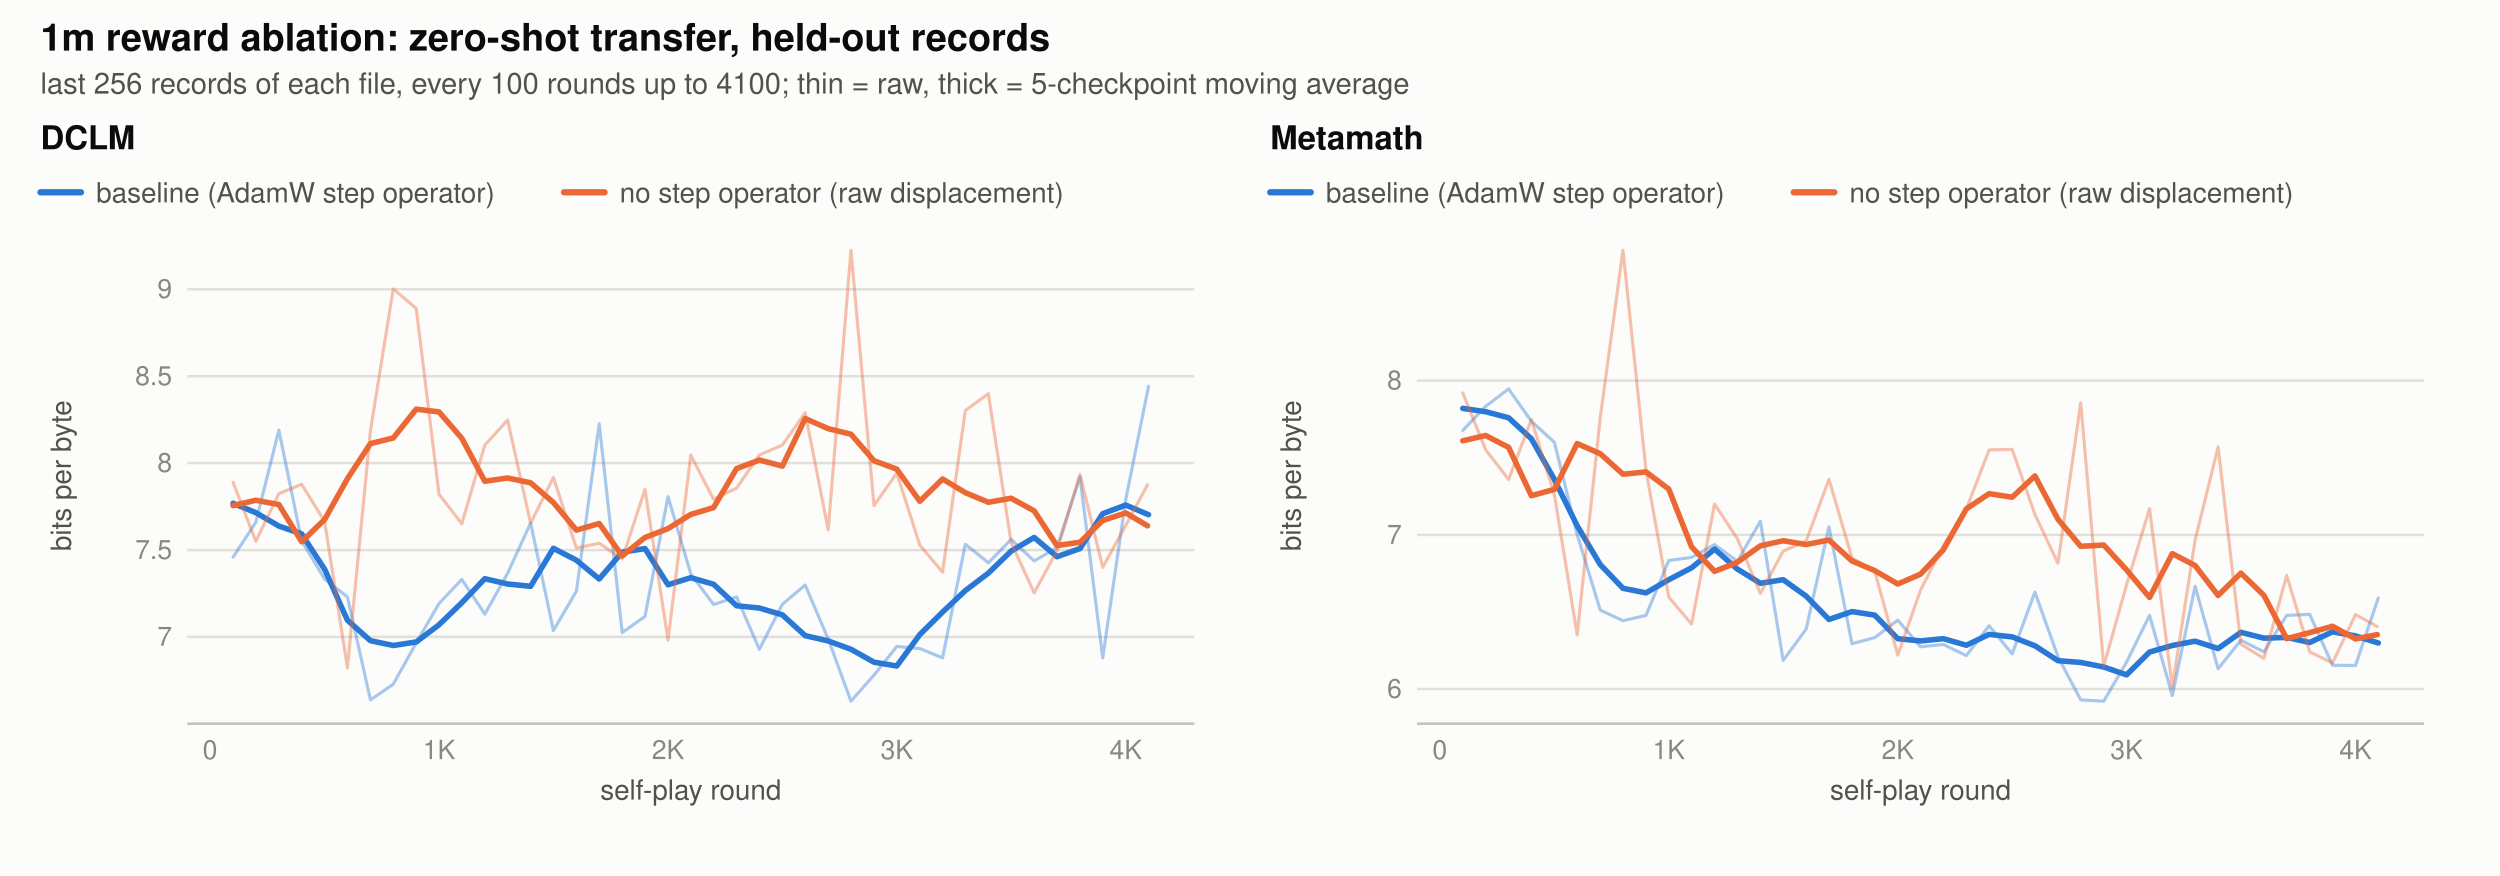
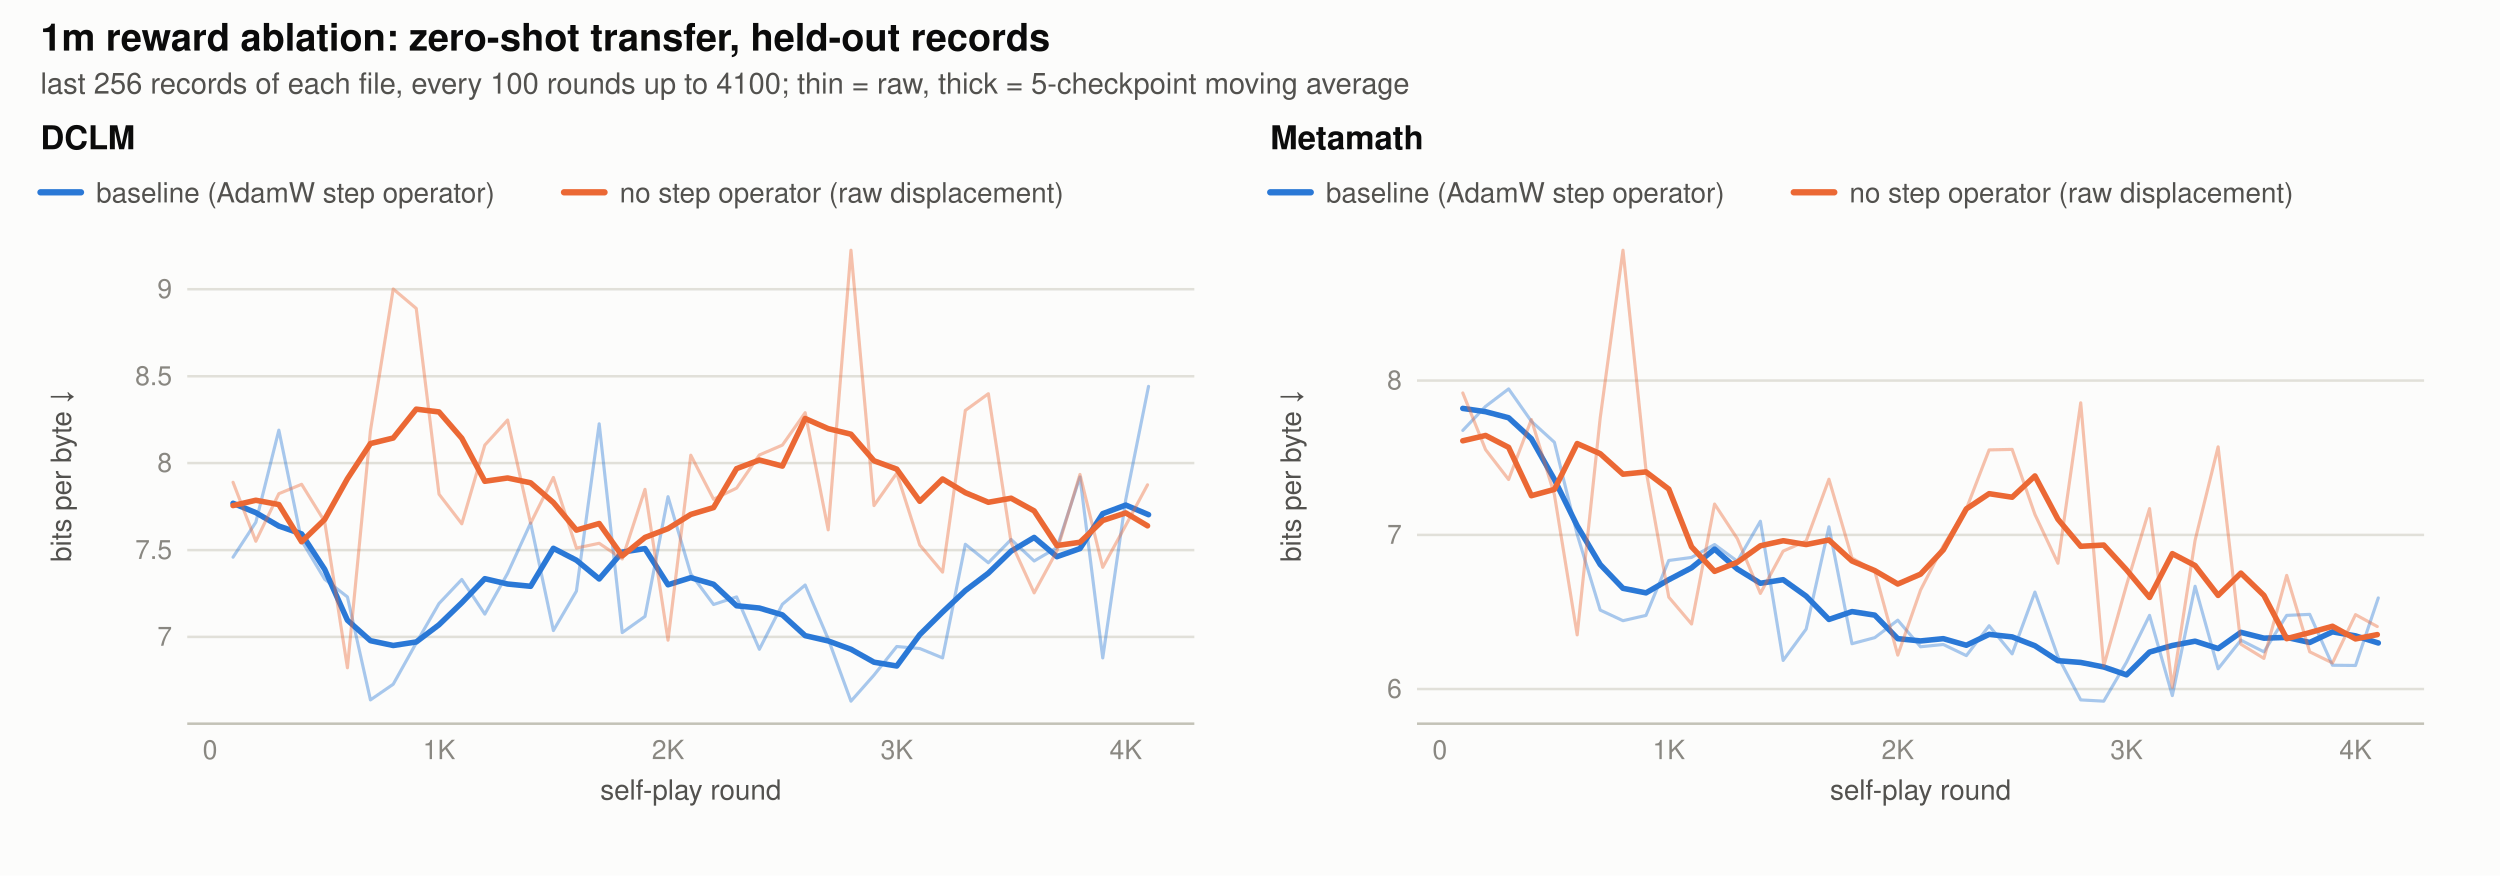
<svg xmlns="http://www.w3.org/2000/svg" width="988" height="346" viewBox="0 0 988 346" font-family="system-ui, -apple-system, 'Segoe UI', Helvetica, Arial, sans-serif">
  <rect width="988" height="346" fill="#fcfcfb" />
  <text x="16" y="20" font-size="15" font-weight="600" fill="#0b0b0b">1m reward ablation: zero-shot transfer, held-out records</text>
  <text x="16" y="37" font-size="11.5" fill="#52514e">last 256 records of each file, every 100 rounds up to 4100; thin = raw, thick = 5-checkpoint moving average</text>
  <text x="16.0" y="59.0" font-size="13" font-weight="600" fill="#0b0b0b">DCLM</text>
  <line x1="16.0" y1="76.0" x2="32.0" y2="76.0" stroke="#2a78d6" stroke-width="2.5" stroke-linecap="round" />
  <text x="38.0" y="80.0" font-size="11" fill="#52514e">baseline (AdamW step operator)</text>
  <line x1="222.9" y1="76.0" x2="238.9" y2="76.0" stroke="#eb6834" stroke-width="2.5" stroke-linecap="round" />
  <text x="244.9" y="80.0" font-size="11" fill="#52514e">no step operator (raw displacement)</text>
  <line x1="74.0" y1="251.7" x2="472.0" y2="251.7" stroke="#e1e0d9" stroke-width="1" />
  <text x="68.0" y="255.2" font-size="10.5" fill="#898781" text-anchor="end">7</text>
  <line x1="74.0" y1="217.4" x2="472.0" y2="217.4" stroke="#e1e0d9" stroke-width="1" />
  <text x="68.0" y="220.9" font-size="10.5" fill="#898781" text-anchor="end">7.5</text>
  <line x1="74.0" y1="183.0" x2="472.0" y2="183.0" stroke="#e1e0d9" stroke-width="1" />
  <text x="68.0" y="186.5" font-size="10.5" fill="#898781" text-anchor="end">8</text>
  <line x1="74.0" y1="148.7" x2="472.0" y2="148.7" stroke="#e1e0d9" stroke-width="1" />
  <text x="68.0" y="152.2" font-size="10.5" fill="#898781" text-anchor="end">8.5</text>
  <line x1="74.0" y1="114.3" x2="472.0" y2="114.3" stroke="#e1e0d9" stroke-width="1" />
  <text x="68.0" y="117.8" font-size="10.5" fill="#898781" text-anchor="end">9</text>
  <text x="83.0" y="300.0" font-size="10.5" fill="#898781" text-anchor="middle">0</text>
  <text x="173.5" y="300.0" font-size="10.5" fill="#898781" text-anchor="middle">1K</text>
  <text x="264.0" y="300.0" font-size="10.5" fill="#898781" text-anchor="middle">2K</text>
  <text x="354.4" y="300.0" font-size="10.5" fill="#898781" text-anchor="middle">3K</text>
  <text x="444.9" y="300.0" font-size="10.5" fill="#898781" text-anchor="middle">4K</text>
  <line x1="74.0" y1="286.0" x2="472.0" y2="286.0" stroke="#c3c2b7" stroke-width="1" />
  <text x="273.0" y="316.0" font-size="11" fill="#52514e" text-anchor="middle">self-play round</text>
-   <text transform="translate(28.0,188.0) rotate(-90)" font-size="11" fill="#52514e" text-anchor="middle">bits per byte</text>
+   <text transform="translate(28.0,188.0) rotate(-90)" font-size="11" fill="#52514e" text-anchor="middle">bits per byte ↓</text>
  <clipPath id="c65532727">
    <rect x="68.0" y="84.0" width="410.0" height="208.0" />
  </clipPath>
  <g clip-path="url(#c65532727)">
    <path d="M92.1,220.2 L101.1,206.4 L110.2,170.0 L119.2,213.7 L128.3,228.9 L137.3,235.9 L146.4,276.6 L155.4,270.4 L164.5,254.1 L173.5,238.5 L182.5,229.0 L191.6,242.7 L200.6,226.6 L209.7,206.7 L218.7,249.2 L227.8,233.6 L236.8,167.5 L245.9,250.0 L254.9,243.6 L264.0,196.3 L273.0,226.8 L282.0,238.9 L291.1,235.9 L300.1,256.6 L309.2,238.8 L318.2,231.2 L327.3,252.5 L336.3,277.1 L345.4,266.8 L354.4,255.5 L363.5,256.3 L372.5,260.0 L381.5,215.1 L390.6,222.4 L399.6,213.2 L408.7,221.7 L417.7,216.4 L426.8,188.5 L435.8,260.0 L444.9,197.4 L453.9,152.7" fill="none" stroke="#2a78d6" stroke-width="1.25" stroke-opacity="0.4" stroke-linejoin="round" stroke-linecap="round" />
    <path d="M92.1,198.9 L101.1,202.6 L110.2,207.9 L119.2,211.0 L128.3,225.0 L137.3,245.1 L146.4,253.2 L155.4,255.1 L164.5,253.7 L173.5,246.9 L182.5,238.2 L191.6,228.7 L200.6,230.8 L209.7,231.7 L218.7,216.7 L227.8,221.4 L236.8,228.8 L245.9,218.2 L254.9,216.8 L264.0,231.1 L273.0,228.3 L282.0,230.9 L291.1,239.4 L300.1,240.3 L309.2,243.0 L318.2,251.2 L327.3,253.3 L336.3,256.6 L345.4,261.7 L354.4,263.2 L363.5,250.8 L372.5,241.9 L381.5,233.4 L390.6,226.5 L399.6,217.8 L408.7,212.4 L417.7,220.0 L426.8,216.8 L435.8,203.0 L444.9,199.6 L453.9,203.4" fill="none" stroke="#2a78d6" stroke-width="2.2" stroke-opacity="1.0" stroke-linejoin="round" stroke-linecap="round" />
    <path d="M92.1,190.6 L101.1,213.9 L110.2,195.1 L119.2,191.4 L128.3,206.1 L137.3,263.9 L146.4,170.2 L155.4,114.2 L164.5,121.9 L173.5,195.3 L182.5,207.0 L191.6,175.9 L200.6,166.0 L209.7,206.8 L218.7,188.7 L227.8,216.6 L236.8,214.7 L245.9,220.9 L254.9,193.4 L264.0,253.0 L273.0,179.9 L282.0,197.3 L291.1,192.9 L300.1,179.8 L309.2,175.9 L318.2,163.1 L327.3,209.4 L336.3,98.9 L345.4,199.8 L354.4,187.0 L363.5,215.4 L372.5,226.1 L381.5,162.2 L390.6,155.6 L399.6,214.4 L408.7,234.3 L417.7,217.7 L426.8,187.5 L435.8,224.2 L444.9,207.6 L453.5,191.6" fill="none" stroke="#eb6834" stroke-width="1.25" stroke-opacity="0.4" stroke-linejoin="round" stroke-linecap="round" />
    <path d="M92.1,199.8 L101.1,197.7 L110.2,199.4 L119.2,214.1 L128.3,205.3 L137.3,189.2 L146.4,175.3 L155.4,173.1 L164.5,161.7 L173.5,162.8 L182.5,173.2 L191.6,190.2 L200.6,188.9 L209.7,190.8 L218.7,198.6 L227.8,209.5 L236.8,206.9 L245.9,219.7 L254.9,212.4 L264.0,208.9 L273.0,203.3 L282.0,200.6 L291.1,185.2 L300.1,181.8 L309.2,184.2 L318.2,165.4 L327.3,169.4 L336.3,171.6 L345.4,182.1 L354.4,185.4 L363.5,198.1 L372.5,189.3 L381.5,194.7 L390.6,198.5 L399.6,196.9 L408.7,201.9 L417.7,215.6 L426.8,214.3 L435.8,205.7 L444.9,202.7 L453.5,207.8" fill="none" stroke="#eb6834" stroke-width="2.2" stroke-opacity="1.0" stroke-linejoin="round" stroke-linecap="round" />
  </g>
  <text x="502.0" y="59.0" font-size="13" font-weight="600" fill="#0b0b0b">Metamath</text>
  <line x1="502.0" y1="76.0" x2="518.0" y2="76.0" stroke="#2a78d6" stroke-width="2.5" stroke-linecap="round" />
  <text x="524.0" y="80.0" font-size="11" fill="#52514e">baseline (AdamW step operator)</text>
  <line x1="708.9" y1="76.0" x2="724.9" y2="76.0" stroke="#eb6834" stroke-width="2.5" stroke-linecap="round" />
  <text x="730.9" y="80.0" font-size="11" fill="#52514e">no step operator (raw displacement)</text>
  <line x1="560.0" y1="272.3" x2="958.0" y2="272.3" stroke="#e1e0d9" stroke-width="1" />
  <text x="554.0" y="275.8" font-size="10.5" fill="#898781" text-anchor="end">6</text>
  <line x1="560.0" y1="211.4" x2="958.0" y2="211.4" stroke="#e1e0d9" stroke-width="1" />
  <text x="554.0" y="214.9" font-size="10.5" fill="#898781" text-anchor="end">7</text>
  <line x1="560.0" y1="150.4" x2="958.0" y2="150.4" stroke="#e1e0d9" stroke-width="1" />
  <text x="554.0" y="153.9" font-size="10.5" fill="#898781" text-anchor="end">8</text>
  <text x="569.0" y="300.0" font-size="10.5" fill="#898781" text-anchor="middle">0</text>
  <text x="659.5" y="300.0" font-size="10.5" fill="#898781" text-anchor="middle">1K</text>
  <text x="750.0" y="300.0" font-size="10.5" fill="#898781" text-anchor="middle">2K</text>
  <text x="840.4" y="300.0" font-size="10.5" fill="#898781" text-anchor="middle">3K</text>
  <text x="930.9" y="300.0" font-size="10.5" fill="#898781" text-anchor="middle">4K</text>
  <line x1="560.0" y1="286.0" x2="958.0" y2="286.0" stroke="#c3c2b7" stroke-width="1" />
  <text x="759.0" y="316.0" font-size="11" fill="#52514e" text-anchor="middle">self-play round</text>
-   <text transform="translate(514.0,188.0) rotate(-90)" font-size="11" fill="#52514e" text-anchor="middle">bits per byte</text>
+   <text transform="translate(514.0,188.0) rotate(-90)" font-size="11" fill="#52514e" text-anchor="middle">bits per byte ↓</text>
  <clipPath id="c97503252">
    <rect x="554.0" y="84.0" width="410.0" height="208.0" />
  </clipPath>
  <g clip-path="url(#c97503252)">
    <path d="M578.1,170.1 L587.1,160.6 L596.2,153.7 L605.2,166.5 L614.3,174.8 L623.3,211.2 L632.4,241.1 L641.4,245.3 L650.5,243.2 L659.5,221.5 L668.5,220.3 L677.6,215.2 L686.6,221.8 L695.7,206.0 L704.7,261.0 L713.8,248.6 L722.8,208.2 L731.9,254.4 L740.9,252.0 L750.0,245.1 L759.0,255.6 L768.0,254.7 L777.1,259.1 L786.1,247.3 L795.2,258.4 L804.2,234.0 L813.3,259.5 L822.3,276.6 L831.4,277.1 L840.4,261.7 L849.5,243.2 L858.5,274.9 L867.5,231.7 L876.6,264.3 L885.6,253.0 L894.7,257.6 L903.7,243.2 L912.8,242.8 L921.8,262.9 L930.9,263.0 L939.9,236.3" fill="none" stroke="#2a78d6" stroke-width="1.25" stroke-opacity="0.4" stroke-linejoin="round" stroke-linecap="round" />
    <path d="M578.1,161.4 L587.1,162.7 L596.2,165.1 L605.2,173.4 L614.3,189.5 L623.3,207.8 L632.4,223.1 L641.4,232.5 L650.5,234.3 L659.5,229.1 L668.5,224.4 L677.6,217.0 L686.6,224.9 L695.7,230.5 L704.7,229.1 L713.8,235.6 L722.8,244.8 L731.9,241.7 L740.9,243.1 L750.0,252.4 L759.0,253.3 L768.0,252.4 L777.1,255.0 L786.1,250.7 L795.2,251.7 L804.2,255.2 L813.3,261.1 L822.3,261.8 L831.4,263.6 L840.4,266.7 L849.5,257.7 L858.5,255.1 L867.5,253.4 L876.6,256.3 L885.6,249.9 L894.7,252.2 L903.7,251.9 L912.8,253.9 L921.8,249.7 L930.9,251.3 L939.9,254.1" fill="none" stroke="#2a78d6" stroke-width="2.2" stroke-opacity="1.0" stroke-linejoin="round" stroke-linecap="round" />
    <path d="M578.1,155.3 L587.1,177.7 L596.2,189.5 L605.2,165.8 L614.3,195.5 L623.3,250.9 L632.4,165.2 L641.4,98.9 L650.5,185.9 L659.5,236.0 L668.5,246.6 L677.6,199.2 L686.6,212.9 L695.7,234.5 L704.7,217.8 L713.8,213.8 L722.8,189.4 L731.9,220.5 L740.9,225.7 L750.0,258.9 L759.0,233.2 L768.0,215.7 L777.1,201.1 L786.1,177.8 L795.2,177.6 L804.2,203.3 L813.3,222.6 L822.3,159.2 L831.4,263.2 L840.4,231.2 L849.5,201.0 L858.5,271.6 L867.5,213.5 L876.6,176.6 L885.6,254.6 L894.7,260.2 L903.7,227.4 L912.8,257.6 L921.8,262.0 L930.9,242.9 L939.5,247.6" fill="none" stroke="#eb6834" stroke-width="1.25" stroke-opacity="0.4" stroke-linejoin="round" stroke-linecap="round" />
    <path d="M578.1,174.2 L587.1,172.1 L596.2,176.8 L605.2,195.9 L614.3,193.4 L623.3,175.3 L632.4,179.3 L641.4,187.4 L650.5,186.5 L659.5,193.3 L668.5,216.1 L677.6,225.8 L686.6,222.2 L695.7,215.7 L704.7,213.7 L713.8,215.2 L722.8,213.4 L731.9,221.7 L740.9,225.5 L750.0,230.8 L759.0,226.9 L768.0,217.3 L777.1,201.1 L786.1,195.1 L795.2,196.5 L804.2,188.1 L813.3,205.2 L822.3,215.9 L831.4,215.4 L840.4,225.2 L849.5,236.1 L858.5,218.8 L867.5,223.5 L876.6,235.3 L885.6,226.5 L894.7,235.3 L903.7,252.4 L912.8,250.0 L921.8,247.5 L930.9,252.5 L939.5,250.8" fill="none" stroke="#eb6834" stroke-width="2.2" stroke-opacity="1.0" stroke-linejoin="round" stroke-linecap="round" />
  </g>
</svg>
